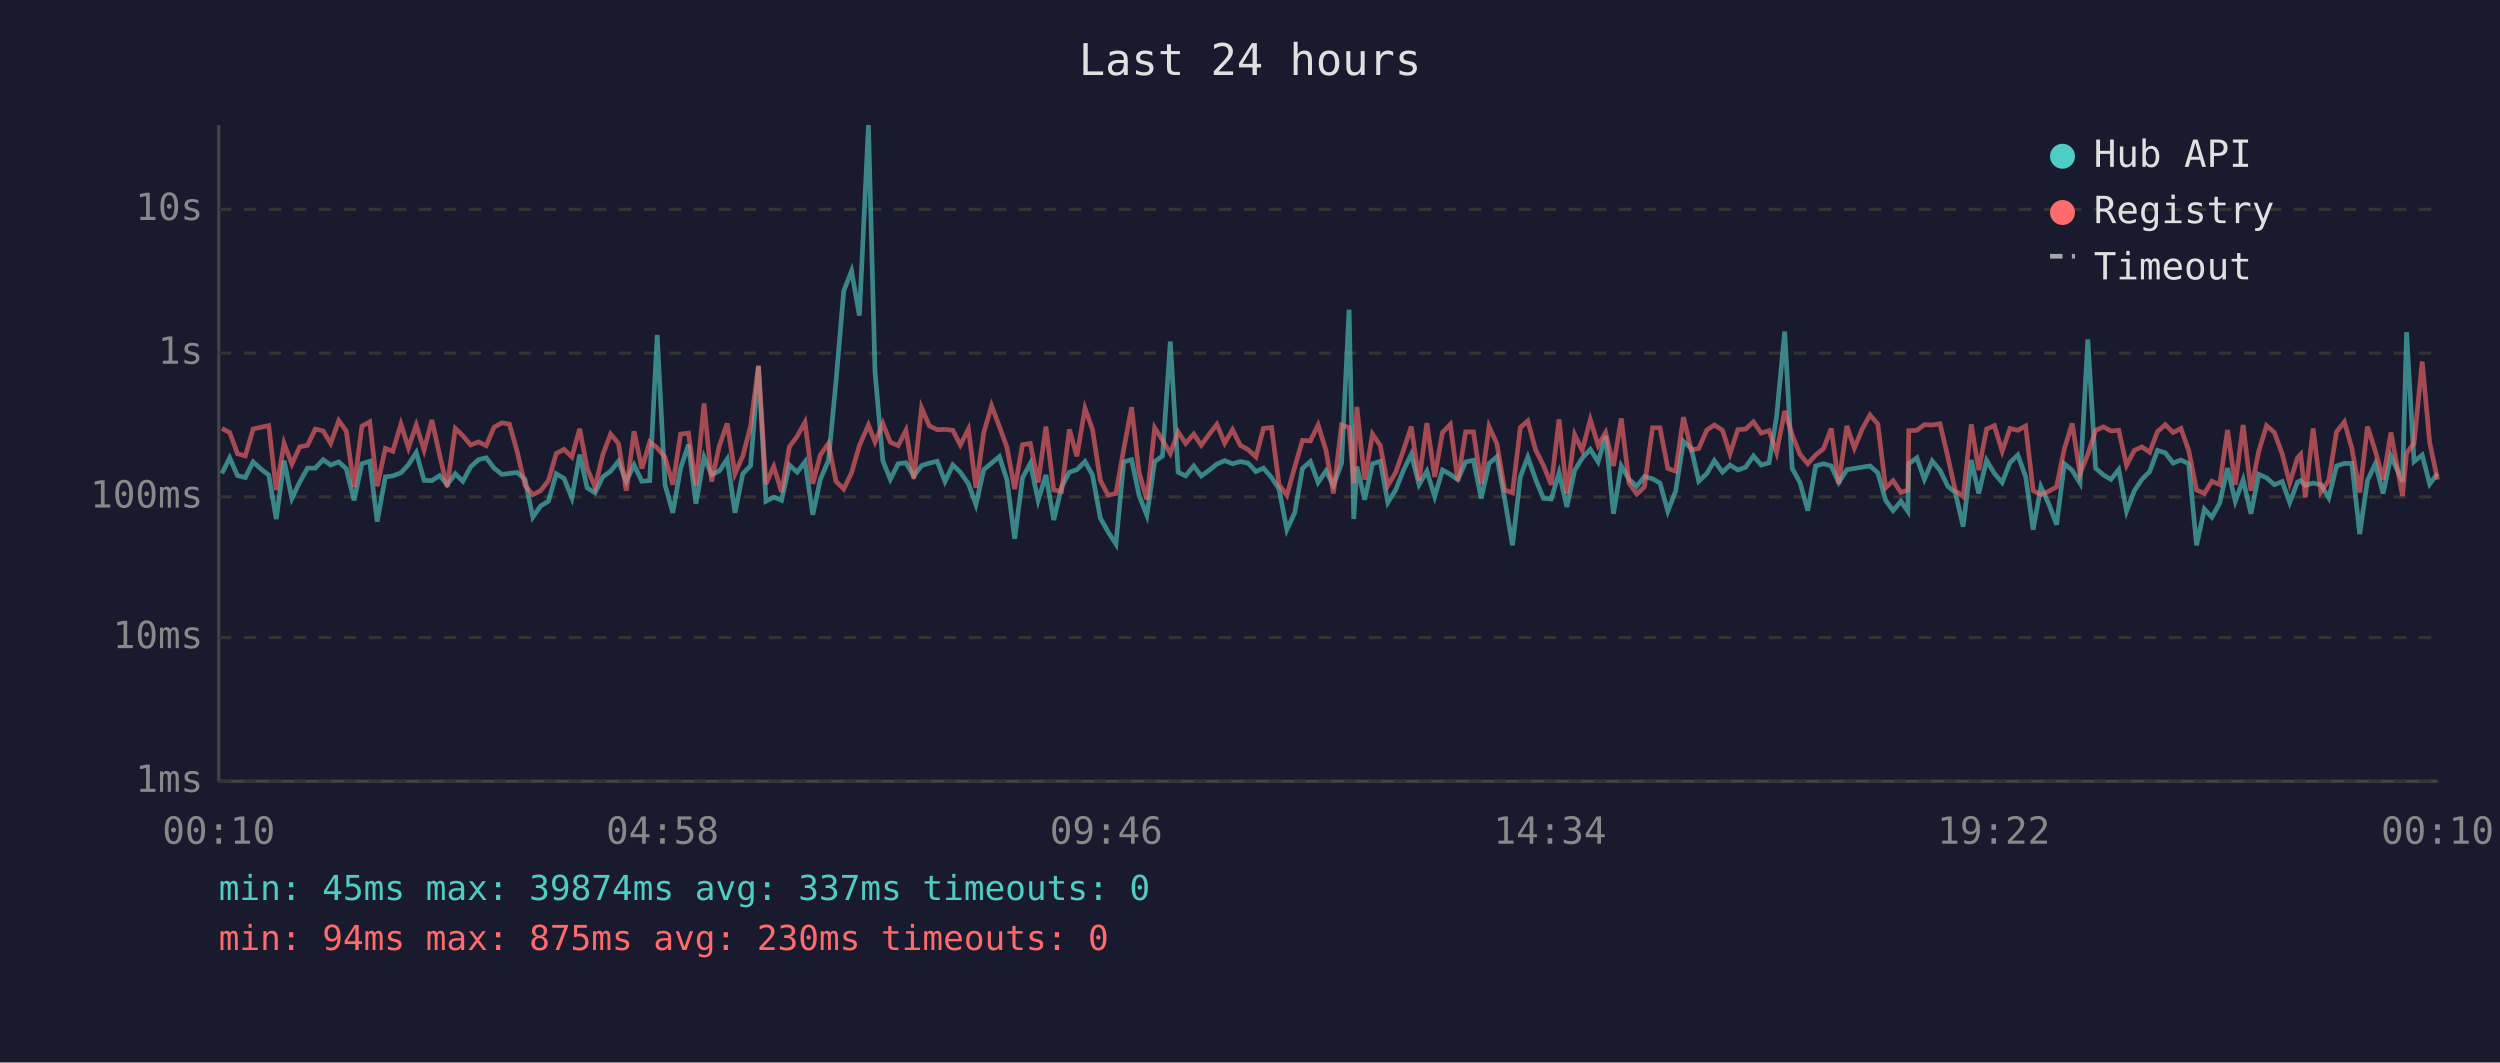
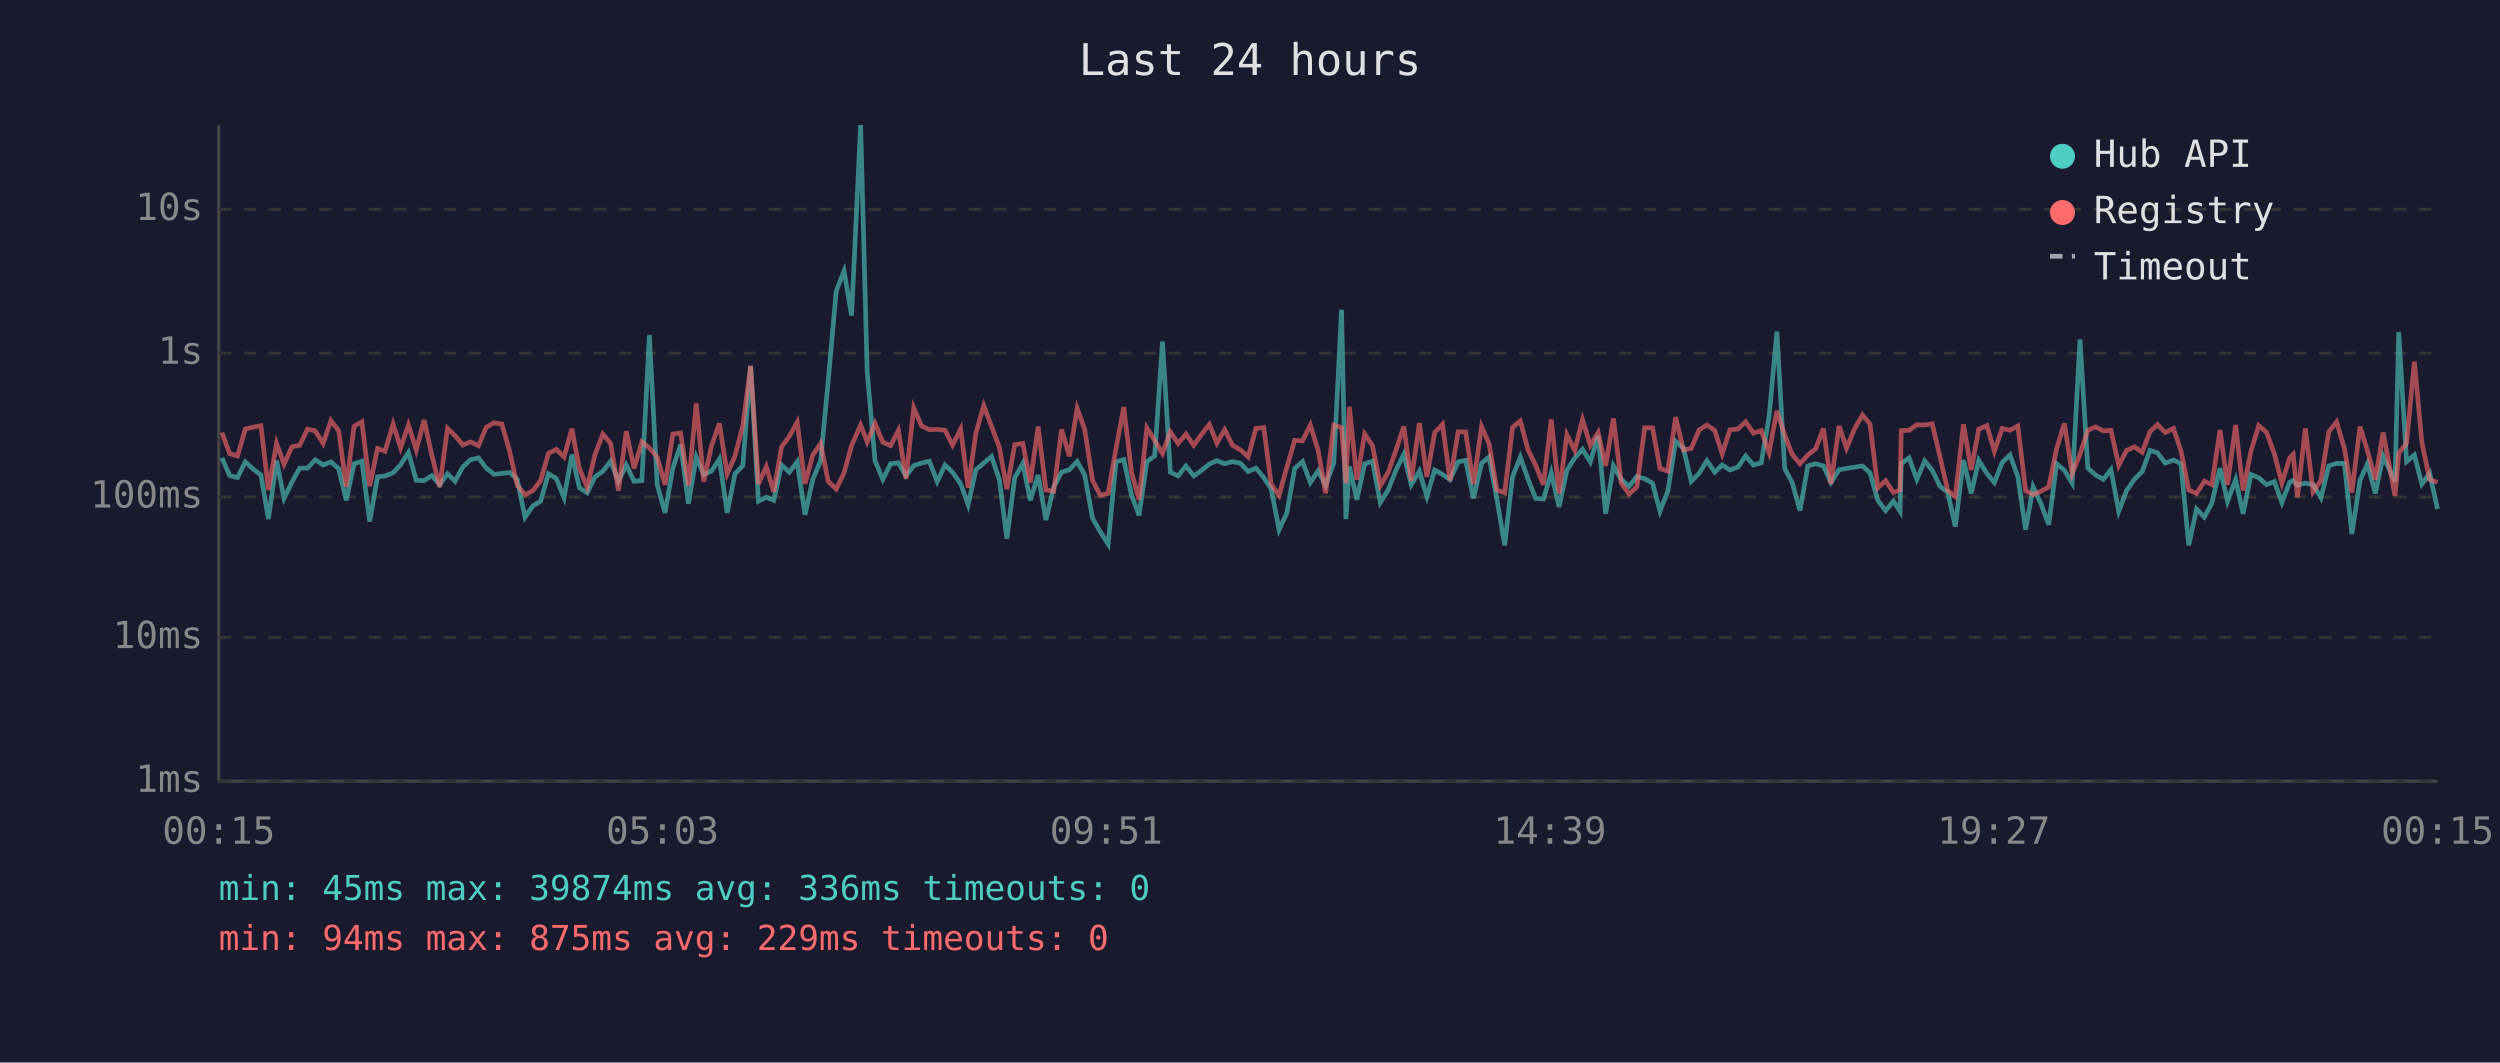
<svg xmlns="http://www.w3.org/2000/svg" viewBox="0 0 800 340" font-family="monospace" font-size="12">
  <rect width="800" height="340" fill="#1a1a2e" />
  <text x="400" y="24" fill="#e0e0e0" font-size="14" text-anchor="middle">Last 24 hours</text>
  <line x1="70" y1="40" x2="70" y2="250" stroke="#444" stroke-width="1" />
  <line x1="70" y1="250" x2="780" y2="250" stroke="#444" stroke-width="1" />
  <line x1="70" y1="250" x2="780" y2="250" stroke="#333" stroke-width="1" stroke-dasharray="4" />
  <text x="65" y="250" fill="#888" text-anchor="end" dominant-baseline="middle">1ms</text>
  <line x1="70" y1="204" x2="780" y2="204" stroke="#333" stroke-width="1" stroke-dasharray="4" />
  <text x="65" y="204" fill="#888" text-anchor="end" dominant-baseline="middle">10ms</text>
  <line x1="70" y1="159" x2="780" y2="159" stroke="#333" stroke-width="1" stroke-dasharray="4" />
  <text x="65" y="159" fill="#888" text-anchor="end" dominant-baseline="middle">100ms</text>
  <line x1="70" y1="113" x2="780" y2="113" stroke="#333" stroke-width="1" stroke-dasharray="4" />
  <text x="65" y="113" fill="#888" text-anchor="end" dominant-baseline="middle">1s</text>
  <line x1="70" y1="67" x2="780" y2="67" stroke="#333" stroke-width="1" stroke-dasharray="4" />
  <text x="65" y="67" fill="#888" text-anchor="end" dominant-baseline="middle">10s</text>
-   <text x="70" y="270" fill="#888" text-anchor="middle">00:10</text>
-   <text x="212" y="270" fill="#888" text-anchor="middle">04:58</text>
-   <text x="354" y="270" fill="#888" text-anchor="middle">09:46</text>
-   <text x="496" y="270" fill="#888" text-anchor="middle">14:34</text>
-   <text x="638" y="270" fill="#888" text-anchor="middle">19:22</text>
-   <text x="780" y="270" fill="#888" text-anchor="middle">00:10</text>
-   <polyline points="71.0,151.5 73.5,146.5 76.0,152.2 78.5,152.8 81.0,147.8 83.5,150.1 86.0,152.0 88.4,166.1 90.9,147.4 93.4,159.5 95.9,154.3 98.4,149.8 100.9,149.8 103.4,147.1 105.8,148.8 108.4,147.8 110.8,150.0 113.3,160.1 115.8,148.4 118.3,147.6 120.7,166.9 123.3,152.6 125.7,152.3 128.3,151.3 130.7,148.7 133.2,144.8 135.7,153.7 138.2,153.8 140.7,152.2 143.1,155.1 145.7,151.6 148.1,154.0 150.6,149.4 153.1,147.1 155.6,146.5 158.1,149.8 160.6,151.8 163.0,151.5 165.5,151.2 168.0,153.4 170.5,165.5 173.0,161.9 175.5,160.4 178.0,151.6 180.5,153.1 183.0,159.3 185.5,145.5 187.9,156.1 190.4,157.7 192.9,152.6 195.4,150.8 197.9,147.6 200.4,154.0 202.9,148.8 205.4,154.0 207.9,153.8 210.3,107.2 212.8,155.1 215.3,164.1 217.8,149.8 220.3,142.3 222.7,161.2 225.3,146.3 227.7,151.9 230.2,150.7 232.7,146.9 235.2,164.1 237.7,151.6 240.2,149.0 242.7,117.2 245.1,160.4 247.6,159.1 250.1,160.1 252.6,148.8 255.1,151.1 257.6,147.8 260.1,164.7 262.5,153.4 265.1,147.4 267.5,122.3 270.0,93.1 272.5,86.7 275.0,101.0 277.9,40.0 280.0,119.0 282.5,147.4 284.9,153.4 287.4,148.4 289.9,148.1 292.4,152.3 294.9,149.0 297.4,148.2 299.9,147.6 302.4,154.1 304.9,148.8 307.3,151.1 309.9,154.8 312.3,161.5 314.8,150.3 317.3,148.2 319.8,146.1 322.2,153.5 324.7,172.4 327.2,152.9 329.7,148.3 332.2,160.1 334.7,152.0 337.2,166.4 339.7,155.8 342.2,151.1 344.6,150.3 347.2,147.7 349.6,152.0 352.1,165.8 354.6,170.2 357.1,174.1 359.6,147.8 362.1,147.1 364.5,158.5 367.0,164.9 369.5,147.7 372.0,145.9 374.5,109.3 377.0,151.1 379.4,152.3 382.0,149.1 384.4,152.3 386.9,150.5 389.4,148.5 391.9,147.4 394.4,148.4 396.9,147.7 399.4,148.2 401.9,150.9 404.3,149.8 406.9,152.8 409.3,156.5 411.8,169.5 414.3,164.1 416.8,149.9 419.3,147.7 421.8,154.4 424.3,150.7 426.7,155.3 429.3,148.2 431.7,99.1 433.2,166.1 434.2,149.3 436.7,159.9 439.2,148.4 441.7,147.6 444.1,160.8 446.6,156.8 449.1,150.5 451.6,145.4 454.1,155.1 456.6,150.8 459.1,158.9 461.6,150.4 464.1,151.8 466.5,153.5 469.0,147.8 471.5,147.3 474.0,159.5 476.5,148.3 479.0,146.2 481.5,159.7 484.0,174.5 486.5,152.6 488.9,146.3 491.4,153.4 493.9,159.5 496.4,159.7 498.9,151.3 501.4,162.2 503.9,150.5 506.3,146.6 508.9,143.8 511.4,147.8 513.8,139.5 516.3,164.4 518.8,149.1 521.3,153.4 523.8,155.6 526.2,152.5 528.8,153.2 531.2,154.6 533.7,163.6 536.2,157.2 538.7,141.2 541.2,143.5 543.6,154.0 546.2,151.5 548.6,147.4 551.2,151.1 553.6,148.8 556.1,150.4 558.6,149.5 561.1,145.9 563.6,148.8 566.1,148.1 568.5,133.4 571.1,106.1 573.5,149.9 576.0,154.4 578.5,163.4 581.0,149.1 583.5,148.4 586.0,149.1 588.4,154.4 591.0,150.3 593.4,149.9 595.9,149.5 598.4,149.1 600.9,151.3 603.4,160.1 605.8,163.4 608.3,160.4 610.5,163.6 610.8,148.4 613.4,146.5 615.8,153.4 618.3,147.5 620.8,150.5 623.3,155.6 625.7,157.6 628.2,168.5 630.8,147.2 633.2,157.9 635.7,147.3 638.2,151.5 640.7,154.4 643.2,148.0 645.7,145.6 648.2,152.5 650.6,169.5 653.1,155.8 655.6,161.2 658.1,167.9 660.6,148.4 663.1,150.5 665.6,154.6 668.1,108.6 670.6,149.8 673.1,152.0 675.5,153.4 678.0,150.3 680.5,163.6 683.0,157.0 685.4,153.4 687.9,150.9 690.4,144.1 692.9,144.9 695.4,148.2 697.9,147.2 700.4,148.4 702.9,174.5 705.4,162.9 707.8,165.5 710.3,161.0 712.8,149.8 715.3,160.4 717.8,153.5 720.3,164.4 722.8,151.8 725.3,152.9 727.8,155.1 730.3,154.1 732.7,160.8 735.2,154.3 736.2,153.8 737.7,155.3 740.2,154.6 742.7,155.1 745.2,159.3 747.7,149.1 750.2,148.3 752.6,148.3 755.1,170.9 757.6,153.7 760.1,148.4 762.6,157.9 765.1,146.0 768.8,154.1 770.1,106.3 772.5,147.7 775.1,145.6 777.5,154.9 780.0,151.5" fill="none" stroke="#4ecdc4" stroke-width="1.5" opacity="0.6" />
-   <polyline points="71.0,137.1 73.5,138.4 76.0,145.2 78.5,145.9 81.0,137.3 83.5,136.7 86.0,136.2 88.4,156.8 90.9,141.9 93.4,148.5 95.9,143.0 98.4,142.5 100.9,137.3 103.4,137.9 105.8,141.9 108.4,134.6 110.8,137.9 113.3,155.8 115.8,136.4 118.3,135.0 120.7,155.6 123.3,143.5 125.7,144.4 128.3,135.7 130.7,143.3 133.2,136.0 135.7,144.0 138.2,134.4 140.7,145.7 143.1,155.8 145.7,137.1 148.1,139.4 150.6,142.4 153.1,141.4 155.6,142.6 158.1,136.7 160.6,135.3 163.0,135.7 165.5,144.5 168.0,155.3 170.5,158.3 173.0,157.0 175.5,153.8 178.0,145.1 180.5,143.8 183.0,146.2 185.5,137.2 187.9,149.9 190.4,155.9 192.9,145.5 195.4,138.9 197.9,141.9 200.4,157.0 202.9,138.0 205.4,149.9 207.9,141.4 210.3,143.3 212.8,146.3 215.3,155.1 217.8,138.9 220.3,138.6 222.7,155.4 225.3,129.1 227.7,154.1 230.2,142.6 232.7,135.5 235.2,151.6 237.7,145.9 240.2,136.3 242.7,117.0 245.1,154.9 247.6,149.3 250.1,157.4 252.6,143.0 255.1,139.6 257.6,135.1 260.1,154.8 262.5,145.6 265.1,141.9 267.5,154.0 270.0,156.5 272.5,151.3 275.0,142.6 277.9,136.0 280.0,141.4 282.5,135.5 284.9,141.5 287.4,142.6 289.9,137.7 292.4,153.2 294.9,130.5 297.4,136.3 299.9,137.5 302.4,137.4 304.9,137.7 307.3,142.4 309.9,137.3 312.3,156.1 314.8,138.5 317.3,129.8 319.8,136.5 322.2,143.1 324.7,156.5 327.2,142.3 329.7,141.9 332.2,154.4 334.7,136.5 337.2,156.8 339.7,157.2 342.2,137.4 344.6,146.0 347.2,130.7 349.6,137.4 352.1,153.7 354.6,158.5 357.1,157.9 359.6,143.7 362.1,130.3 364.5,151.2 367.0,159.9 369.5,136.9 372.0,140.9 374.5,145.1 377.0,138.2 379.4,141.9 382.0,138.9 384.4,142.5 386.9,139.0 389.4,135.8 391.9,141.8 394.4,137.5 396.9,142.5 399.4,143.9 401.9,146.2 404.3,137.1 406.9,136.8 409.3,155.1 411.8,158.5 414.3,149.5 416.8,140.9 419.3,141.1 421.8,136.0 424.3,144.1 426.7,157.9 429.3,136.0 431.7,136.8 433.2,154.6 434.2,130.2 436.7,153.5 439.2,138.9 441.7,142.6 444.1,155.4 446.6,151.2 449.1,144.1 451.6,136.5 454.1,153.8 456.6,135.4 459.1,152.6 461.6,138.4 464.1,135.8 466.5,153.8 469.0,138.2 471.5,138.2 474.0,154.9 476.5,136.5 479.0,142.0 481.5,156.8 484.0,157.7 486.5,136.8 488.9,134.7 491.4,144.0 493.9,148.9 496.4,155.1 498.9,134.2 501.4,157.9 503.9,139.1 506.3,144.1 508.9,134.3 511.4,142.5 513.8,138.4 516.3,149.1 518.8,133.9 521.3,154.6 523.8,158.1 526.2,155.8 528.8,136.9 531.2,136.9 533.7,149.9 536.2,150.8 538.7,133.5 541.2,144.0 543.6,143.5 546.2,137.6 548.6,136.0 551.2,137.7 553.6,145.2 556.1,137.5 558.6,137.3 561.1,135.0 563.6,138.6 566.1,137.8 568.5,144.8 571.1,131.5 573.5,139.2 576.0,145.4 578.5,148.4 581.0,145.6 583.5,143.6 586.0,137.1 588.4,154.8 591.0,136.3 593.4,143.4 595.9,137.3 598.4,132.8 600.9,135.7 603.4,156.1 605.8,153.8 608.3,157.6 610.5,156.8 610.8,137.8 613.4,137.7 615.8,135.9 618.3,136.0 620.8,135.6 623.3,146.2 625.7,157.0 628.2,158.9 630.8,135.8 633.2,150.4 635.7,137.3 638.2,136.2 640.7,144.4 643.2,137.1 645.7,137.7 648.2,136.3 650.6,157.0 653.1,158.3 655.6,157.2 658.1,155.8 660.6,143.6 663.1,135.5 665.6,151.6 668.1,145.4 670.6,137.7 673.1,136.6 675.5,137.9 678.0,137.7 680.5,148.9 683.0,144.1 685.4,143.0 687.9,144.7 690.4,138.1 692.9,135.9 695.4,138.4 697.9,137.1 700.4,144.2 702.9,156.8 705.4,157.9 707.8,154.0 710.3,155.1 712.8,137.6 715.3,155.1 717.8,136.0 720.3,157.0 722.8,144.4 725.3,136.2 727.8,138.4 730.3,145.2 732.7,154.6 735.2,146.5 736.2,145.4 737.7,159.1 740.2,137.1 742.7,157.4 745.2,153.7 747.7,138.2 750.2,135.0 752.6,143.5 755.1,157.6 757.6,136.5 760.1,144.3 762.6,153.5 765.1,138.4 768.8,158.7 770.1,145.0 772.5,141.8 775.1,115.7 777.5,141.6 780.0,153.5" fill="none" stroke="#ff6b6b" stroke-width="1.5" opacity="0.6" />
+   <text x="70" y="270" fill="#888" text-anchor="middle">00:15</text>
+   <text x="212" y="270" fill="#888" text-anchor="middle">05:03</text>
+   <text x="354" y="270" fill="#888" text-anchor="middle">09:51</text>
+   <text x="496" y="270" fill="#888" text-anchor="middle">14:39</text>
+   <text x="638" y="270" fill="#888" text-anchor="middle">19:27</text>
+   <text x="780" y="270" fill="#888" text-anchor="middle">00:15</text>
+   <polyline points="71.0,146.5 73.5,152.2 76.0,152.8 78.5,147.8 81.0,150.1 83.5,152.0 85.9,166.1 88.5,147.4 90.9,159.5 93.4,154.3 95.9,149.8 98.4,149.8 100.9,147.1 103.4,148.8 105.9,147.8 108.4,150.0 110.8,160.1 113.3,148.4 115.8,147.6 118.3,166.9 120.8,152.6 123.2,152.3 125.8,151.3 128.2,148.7 130.7,144.8 133.2,153.7 135.7,153.8 138.2,152.2 140.7,155.1 143.2,151.6 145.6,154.0 148.1,149.4 150.6,147.1 153.1,146.5 155.6,149.8 158.1,151.8 160.6,151.5 163.1,151.2 165.5,153.4 168.0,165.5 170.5,161.9 173.0,160.4 175.5,151.6 178.0,153.1 180.5,159.3 183.0,145.5 185.4,156.1 187.9,157.7 190.4,152.6 192.9,150.8 195.4,147.6 197.9,154.0 200.4,148.8 202.9,154.0 205.4,153.8 207.8,107.2 210.3,155.1 212.8,164.1 215.3,149.8 217.8,142.3 220.3,161.2 222.8,146.3 225.2,151.9 227.7,150.7 230.2,146.9 232.7,164.1 235.2,151.6 237.7,149.0 240.2,117.2 242.7,160.4 245.2,159.1 247.6,160.1 250.1,148.8 252.6,151.1 255.1,147.8 257.6,164.7 260.1,153.4 262.6,147.4 265.0,122.3 267.6,93.1 270.1,86.7 272.5,101.0 275.4,40.0 277.5,119.0 280.0,147.4 282.5,153.4 285.0,148.4 287.5,148.1 289.9,152.3 292.4,149.0 294.9,148.2 297.4,147.6 299.9,154.1 302.4,148.8 304.8,151.1 307.4,154.8 309.8,161.5 312.3,150.3 314.8,148.2 317.3,146.1 319.8,153.5 322.2,172.4 324.7,152.9 327.3,148.3 329.7,160.1 332.2,152.0 334.7,166.4 337.2,155.8 339.7,151.1 342.2,150.3 344.7,147.7 347.1,152.0 349.6,165.8 352.1,170.2 354.6,174.1 357.1,147.8 359.6,147.1 362.1,158.5 364.5,164.9 367.0,147.7 369.5,145.9 372.0,109.3 374.5,151.1 377.0,152.3 379.5,149.1 382.0,152.3 384.5,150.5 387.0,148.5 389.4,147.4 391.9,148.4 394.4,147.7 396.9,148.2 399.4,150.9 401.9,149.8 404.4,152.8 406.8,156.5 409.3,169.5 411.8,164.1 414.3,149.9 416.8,147.7 419.3,154.4 421.8,150.7 424.2,155.3 426.8,148.2 429.3,99.1 430.7,166.1 431.8,149.3 434.2,159.9 436.7,148.4 439.2,147.6 441.7,160.8 444.2,156.8 446.7,150.5 449.2,145.4 451.6,155.1 454.2,150.8 456.6,158.9 459.1,150.4 461.6,151.8 464.0,153.5 466.6,147.8 469.0,147.3 471.5,159.5 474.1,148.3 476.5,146.2 479.0,159.7 481.5,174.5 484.0,152.6 486.5,146.3 489.0,153.4 491.4,159.5 493.9,159.7 496.4,151.3 498.9,162.2 501.4,150.5 503.9,146.6 506.4,143.8 508.9,147.8 511.4,139.5 513.8,164.4 516.3,149.1 518.8,153.4 521.3,155.6 523.8,152.5 526.3,153.2 528.8,154.6 531.2,163.6 533.7,157.2 536.2,141.2 538.7,143.5 541.2,154.0 543.7,151.5 546.2,147.4 548.7,151.1 551.1,148.8 553.6,150.4 556.1,149.5 558.6,145.9 561.1,148.8 563.6,148.1 566.1,133.4 568.6,106.1 571.1,149.9 573.5,154.4 576.0,163.4 578.5,149.1 581.0,148.4 583.5,149.1 585.9,154.4 588.5,150.3 590.9,149.9 593.4,149.5 596.0,149.1 598.4,151.3 600.9,160.1 603.4,163.4 605.9,160.4 608.0,163.6 608.4,148.4 610.9,146.5 613.4,153.4 615.9,147.5 618.3,150.5 620.8,155.6 623.3,157.6 625.7,168.5 628.3,147.2 630.8,157.9 633.2,147.3 635.8,151.5 638.2,154.4 640.7,148.0 643.2,145.6 645.7,152.5 648.2,169.5 650.6,155.8 653.1,161.2 655.6,167.9 658.1,148.4 660.6,150.5 663.1,154.6 665.6,108.6 668.1,149.8 670.6,152.0 673.1,153.4 675.5,150.3 678.0,163.6 680.5,157.0 683.0,153.4 685.5,150.9 688.0,144.1 690.4,144.9 692.9,148.2 695.5,147.2 697.9,148.4 700.4,174.5 702.9,162.9 705.4,165.5 707.8,161.0 710.4,149.8 712.8,160.4 715.4,153.5 717.8,164.4 720.3,151.8 722.8,152.9 725.3,155.1 727.8,154.1 730.2,160.8 732.7,154.3 733.8,153.8 735.2,155.3 737.7,154.6 740.2,155.1 742.7,159.3 745.2,149.1 747.7,148.3 750.2,148.3 752.6,170.9 755.2,153.7 757.6,148.4 760.1,157.9 762.6,146.0 766.4,154.1 767.6,106.3 770.1,147.7 772.6,145.6 775.0,154.9 777.5,151.5 780.0,162.9" fill="none" stroke="#4ecdc4" stroke-width="1.5" opacity="0.6" />
+   <polyline points="71.0,138.4 73.5,145.2 76.0,145.9 78.5,137.3 81.0,136.7 83.5,136.2 85.9,156.8 88.5,141.9 90.9,148.5 93.4,143.0 95.9,142.5 98.4,137.3 100.9,137.9 103.4,141.9 105.9,134.6 108.4,137.9 110.8,155.8 113.3,136.4 115.8,135.0 118.3,155.6 120.8,143.5 123.2,144.4 125.8,135.7 128.2,143.3 130.7,136.0 133.2,144.0 135.7,134.4 138.2,145.7 140.7,155.8 143.2,137.1 145.6,139.4 148.1,142.4 150.6,141.4 153.1,142.6 155.6,136.7 158.1,135.3 160.6,135.7 163.1,144.5 165.5,155.3 168.0,158.3 170.5,157.0 173.0,153.8 175.5,145.1 178.0,143.8 180.5,146.2 183.0,137.2 185.4,149.9 187.9,155.9 190.4,145.5 192.9,138.9 195.4,141.9 197.9,157.0 200.4,138.0 202.9,149.9 205.4,141.4 207.8,143.3 210.3,146.3 212.8,155.1 215.3,138.9 217.8,138.6 220.3,155.4 222.8,129.1 225.2,154.1 227.7,142.6 230.2,135.5 232.7,151.6 235.2,145.9 237.7,136.3 240.2,117.0 242.7,154.9 245.2,149.3 247.6,157.4 250.1,143.0 252.6,139.6 255.1,135.1 257.6,154.8 260.1,145.6 262.6,141.9 265.0,154.0 267.6,156.5 270.1,151.3 272.5,142.6 275.4,136.0 277.5,141.4 280.0,135.5 282.5,141.5 285.0,142.6 287.5,137.7 289.9,153.2 292.4,130.5 294.9,136.3 297.4,137.5 299.9,137.4 302.4,137.7 304.8,142.4 307.4,137.3 309.8,156.1 312.3,138.5 314.8,129.8 317.3,136.5 319.8,143.1 322.2,156.5 324.7,142.3 327.3,141.9 329.7,154.4 332.2,136.5 334.7,156.8 337.2,157.2 339.7,137.4 342.2,146.0 344.7,130.7 347.1,137.4 349.6,153.7 352.1,158.5 354.6,157.9 357.1,143.7 359.6,130.3 362.1,151.2 364.5,159.9 367.0,136.9 369.5,140.9 372.0,145.1 374.5,138.2 377.0,141.9 379.5,138.9 382.0,142.5 384.5,139.0 387.0,135.8 389.4,141.8 391.9,137.5 394.4,142.5 396.9,143.9 399.4,146.2 401.9,137.1 404.4,136.8 406.8,155.1 409.3,158.5 411.8,149.5 414.3,140.9 416.8,141.1 419.3,136.0 421.8,144.1 424.2,157.9 426.8,136.0 429.3,136.8 430.7,154.6 431.8,130.2 434.2,153.5 436.7,138.9 439.2,142.6 441.7,155.4 444.2,151.2 446.7,144.1 449.2,136.5 451.6,153.8 454.2,135.4 456.6,152.6 459.1,138.4 461.6,135.8 464.0,153.8 466.6,138.2 469.0,138.2 471.5,154.9 474.1,136.5 476.5,142.0 479.0,156.8 481.5,157.7 484.0,136.8 486.5,134.7 489.0,144.0 491.4,148.9 493.9,155.1 496.4,134.2 498.9,157.9 501.4,139.1 503.9,144.1 506.4,134.3 508.9,142.5 511.4,138.4 513.8,149.1 516.3,133.9 518.8,154.6 521.3,158.1 523.8,155.8 526.3,136.9 528.8,136.9 531.2,149.9 533.7,150.8 536.2,133.5 538.7,144.0 541.2,143.5 543.7,137.6 546.2,136.0 548.7,137.7 551.1,145.2 553.6,137.5 556.1,137.3 558.6,135.0 561.1,138.6 563.6,137.8 566.1,144.8 568.6,131.5 571.1,139.2 573.5,145.4 576.0,148.4 578.5,145.6 581.0,143.6 583.5,137.1 585.9,154.8 588.5,136.3 590.9,143.4 593.4,137.3 596.0,132.8 598.4,135.7 600.9,156.1 603.4,153.8 605.9,157.6 608.0,156.8 608.4,137.8 610.9,137.7 613.4,135.9 615.9,136.0 618.3,135.6 620.8,146.2 623.3,157.0 625.7,158.9 628.3,135.8 630.8,150.4 633.2,137.3 635.8,136.2 638.2,144.4 640.7,137.1 643.2,137.7 645.7,136.3 648.2,157.0 650.6,158.3 653.1,157.2 655.6,155.8 658.1,143.6 660.6,135.5 663.1,151.6 665.6,145.4 668.1,137.7 670.6,136.6 673.1,137.9 675.5,137.7 678.0,148.9 680.5,144.1 683.0,143.0 685.5,144.7 688.0,138.1 690.4,135.9 692.9,138.4 695.5,137.1 697.9,144.2 700.4,156.8 702.9,157.9 705.4,154.0 707.8,155.1 710.4,137.6 712.8,155.1 715.4,136.0 717.8,157.0 720.3,144.4 722.8,136.2 725.3,138.4 727.8,145.2 730.2,154.6 732.7,146.5 733.8,145.4 735.2,159.1 737.7,137.1 740.2,157.4 742.7,153.7 745.2,138.2 747.7,135.0 750.2,143.5 752.6,157.6 755.2,136.5 757.6,144.3 760.1,153.5 762.6,138.4 766.4,158.7 767.6,145.0 770.1,141.8 772.6,115.7 775.0,141.6 777.5,153.5 780.0,154.3" fill="none" stroke="#ff6b6b" stroke-width="1.5" opacity="0.6" />
  <circle cx="660" cy="50" r="4" fill="#4ecdc4" />
  <text x="670" y="50" fill="#e0e0e0" dominant-baseline="middle">Hub API</text>
  <circle cx="660" cy="68" r="4" fill="#ff6b6b" />
  <text x="670" y="68" fill="#e0e0e0" dominant-baseline="middle">Registry</text>
  <line x1="656" y1="82" x2="664" y2="82" stroke="#e0e0e0" stroke-width="1.5" stroke-dasharray="4,3" opacity="0.7" />
  <text x="670" y="86" fill="#e0e0e0" dominant-baseline="middle">Timeout</text>
-   <text x="70" y="288" fill="#4ecdc4" font-size="11">min: 45ms  max: 39874ms  avg: 337ms  timeouts: 0</text>
-   <text x="70" y="304" fill="#ff6b6b" font-size="11">min: 94ms  max: 875ms  avg: 230ms  timeouts: 0</text>
+   <text x="70" y="288" fill="#4ecdc4" font-size="11">min: 45ms  max: 39874ms  avg: 336ms  timeouts: 0</text>
+   <text x="70" y="304" fill="#ff6b6b" font-size="11">min: 94ms  max: 875ms  avg: 229ms  timeouts: 0</text>
</svg>
